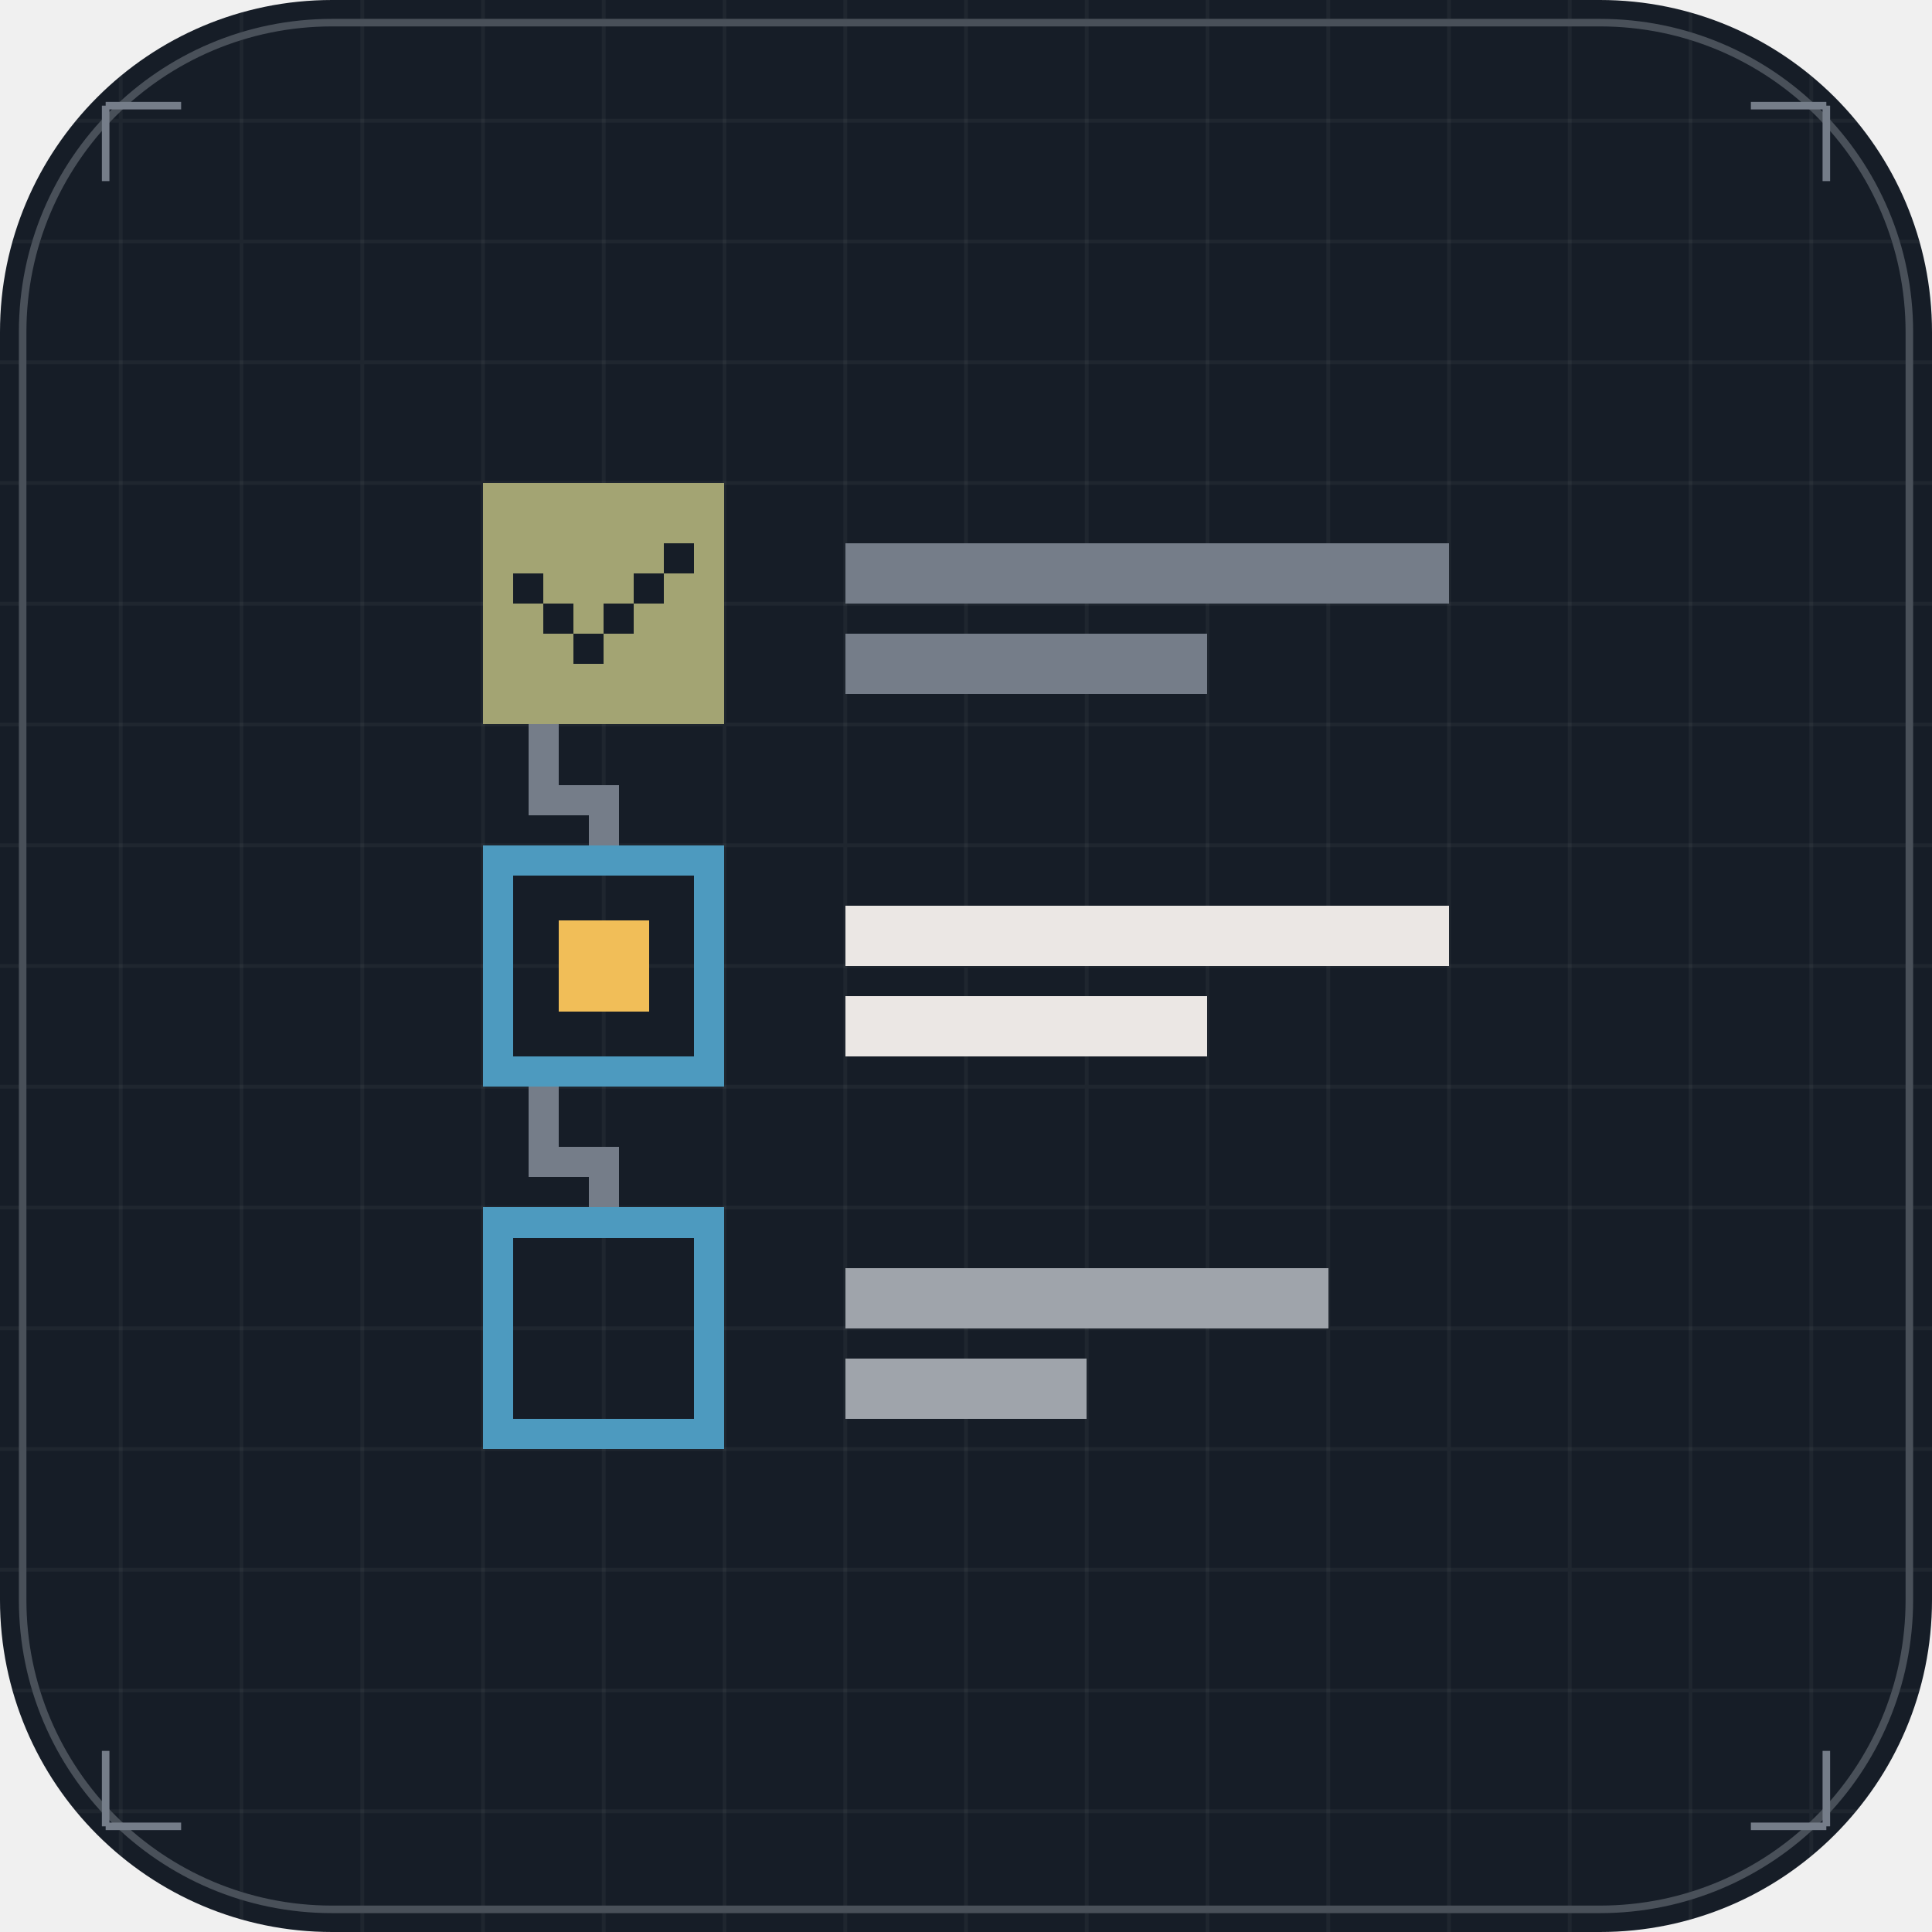
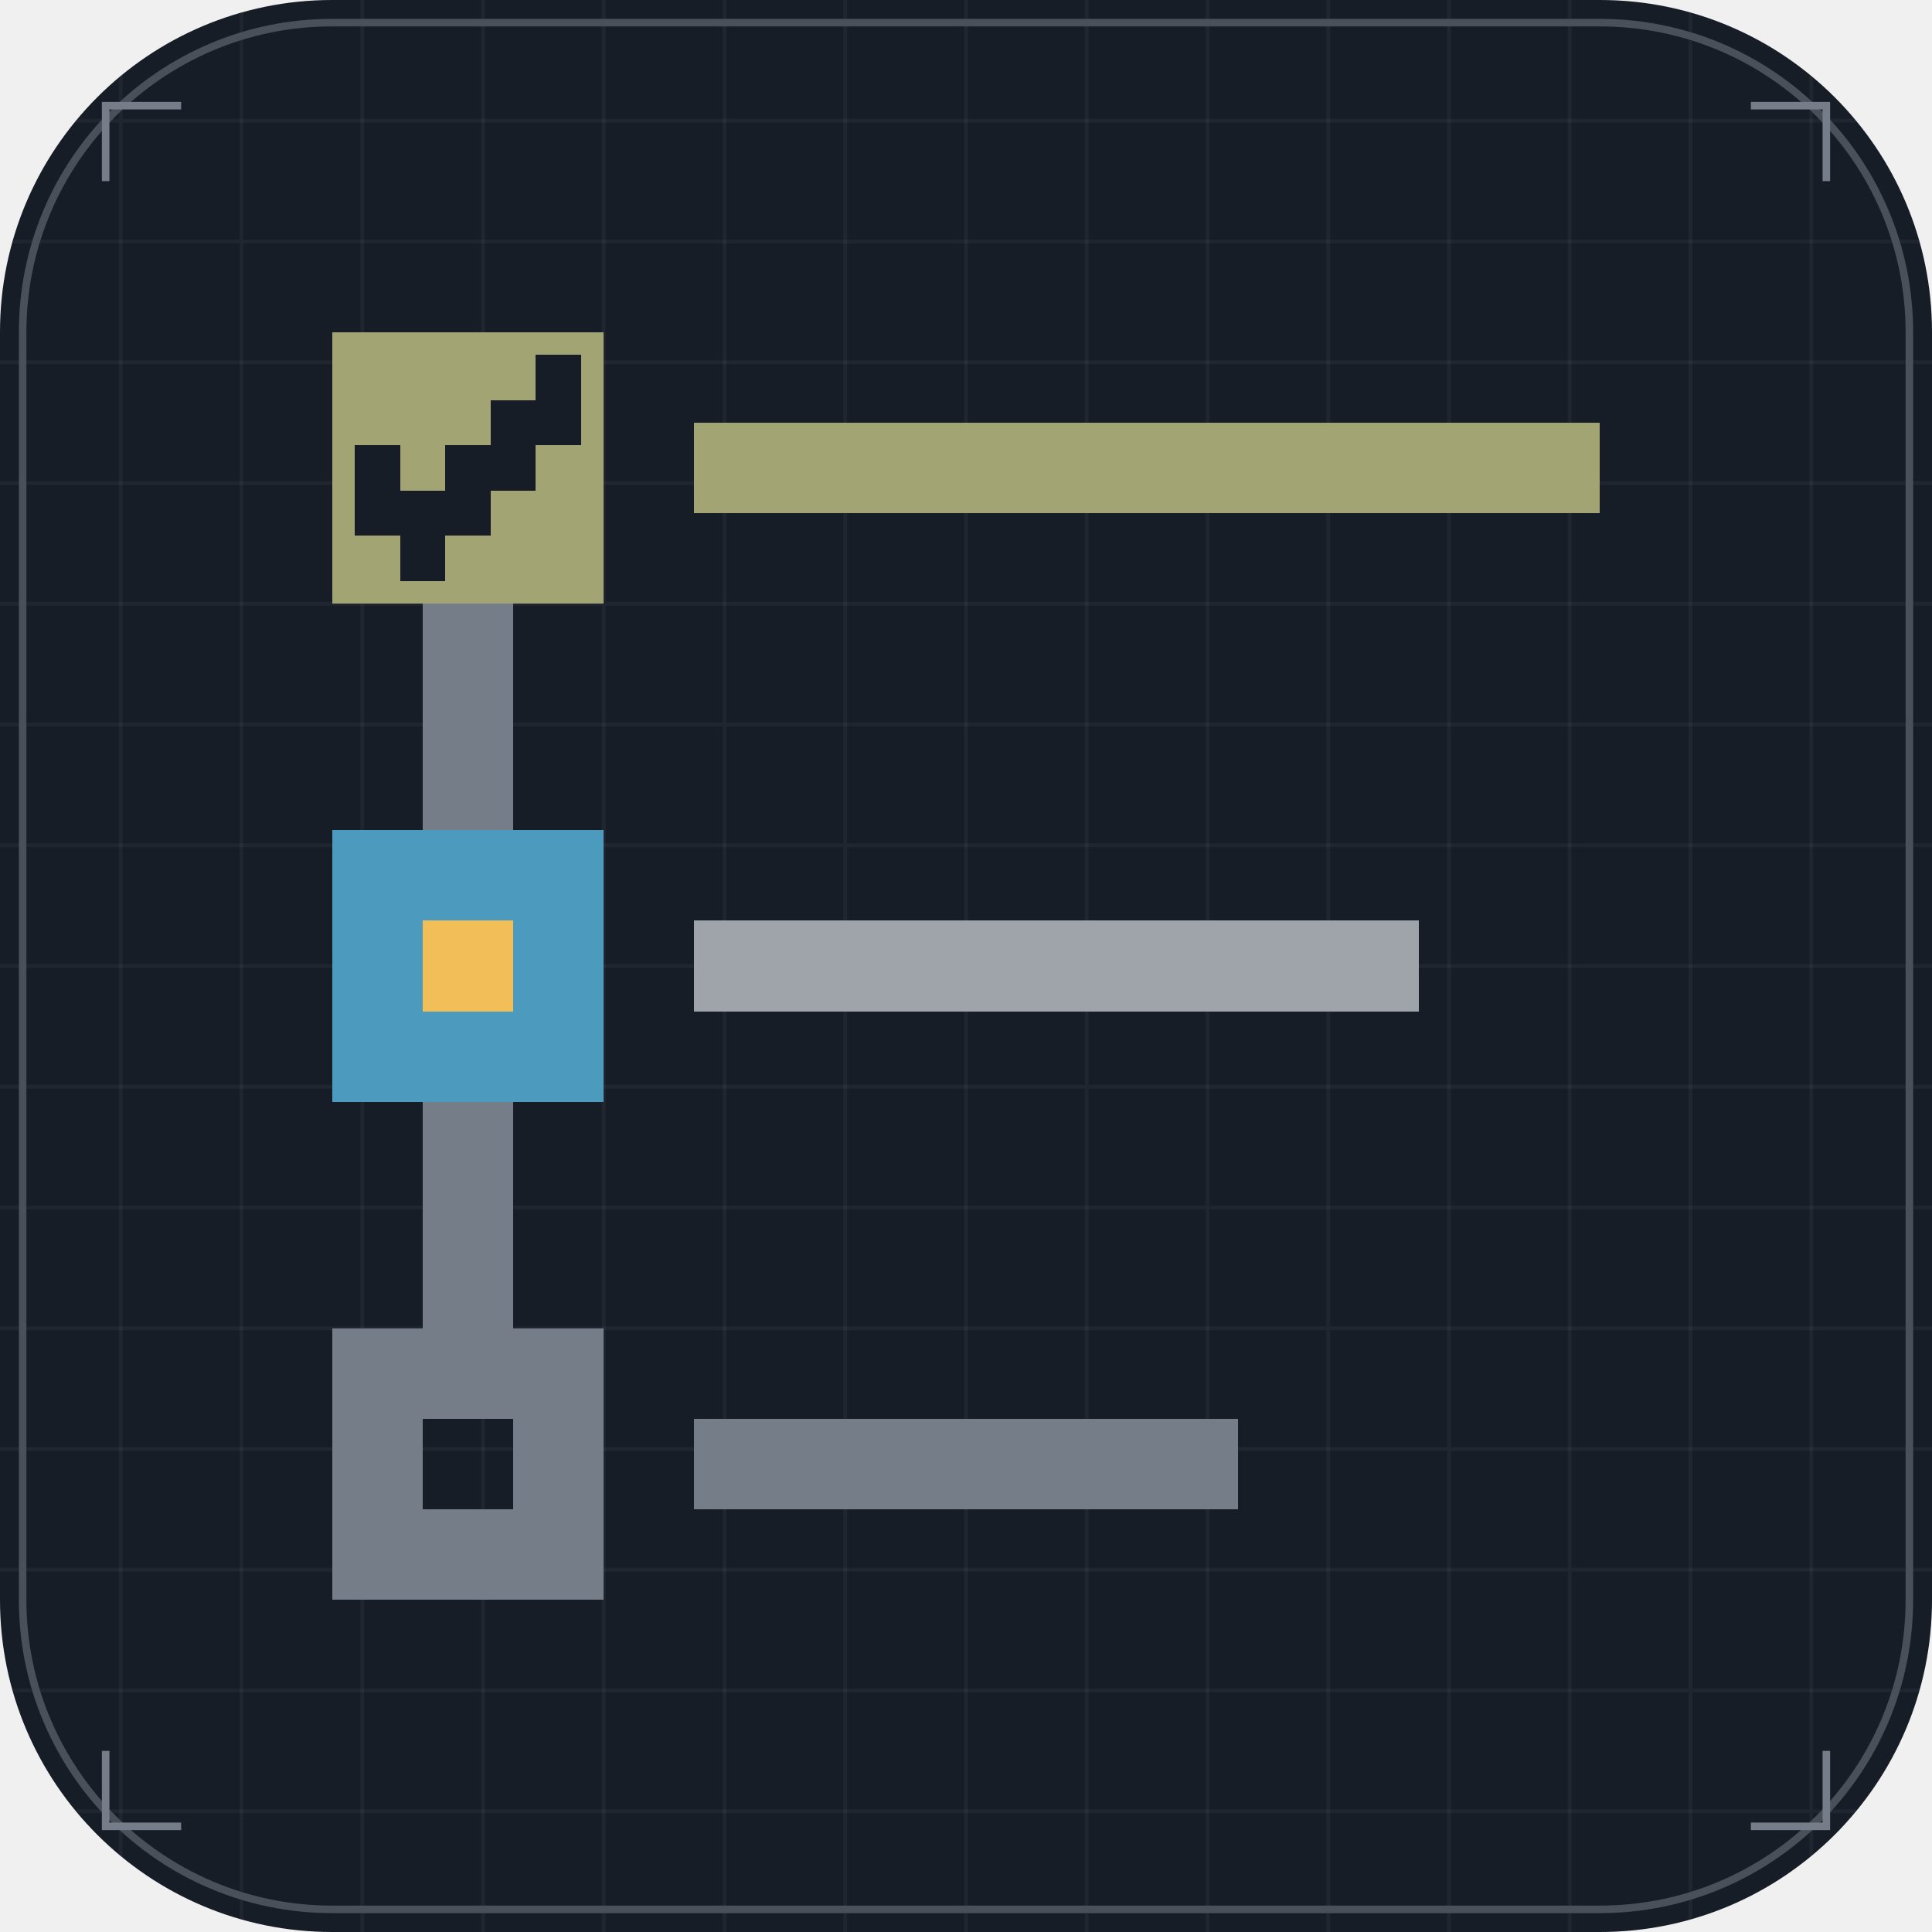
<svg xmlns="http://www.w3.org/2000/svg" viewBox="0 0 512 512" width="512" height="512">
  <rect width="512" height="512" rx="88" fill="#161d27" />
  <clipPath id="c">
    <rect width="512" height="512" rx="88" />
  </clipPath>
-   <g clip-path="url(#c)">
-     <path d="M32 0V512M0 32H512" stroke="#fff" stroke-opacity=".04" stroke-width="1" />
-     <path d="M64 0V512M0 64H512" stroke="#fff" stroke-opacity=".04" stroke-width="1" />
-     <path d="M96 0V512M0 96H512" stroke="#fff" stroke-opacity=".04" stroke-width="1" />
-     <path d="M128 0V512M0 128H512" stroke="#fff" stroke-opacity=".04" stroke-width="1" />
-     <path d="M160 0V512M0 160H512" stroke="#fff" stroke-opacity=".04" stroke-width="1" />
-     <path d="M192 0V512M0 192H512" stroke="#fff" stroke-opacity=".04" stroke-width="1" />
-     <path d="M224 0V512M0 224H512" stroke="#fff" stroke-opacity=".04" stroke-width="1" />
-     <path d="M256 0V512M0 256H512" stroke="#fff" stroke-opacity=".04" stroke-width="1" />
-     <path d="M288 0V512M0 288H512" stroke="#fff" stroke-opacity=".04" stroke-width="1" />
-     <path d="M320 0V512M0 320H512" stroke="#fff" stroke-opacity=".04" stroke-width="1" />
-     <path d="M352 0V512M0 352H512" stroke="#fff" stroke-opacity=".04" stroke-width="1" />
-     <path d="M384 0V512M0 384H512" stroke="#fff" stroke-opacity=".04" stroke-width="1" />
-     <path d="M416 0V512M0 416H512" stroke="#fff" stroke-opacity=".04" stroke-width="1" />
-     <path d="M448 0V512M0 448H512" stroke="#fff" stroke-opacity=".04" stroke-width="1" />
-     <path d="M480 0V512M0 480H512" stroke="#fff" stroke-opacity=".04" stroke-width="1" />
+   <g clip-path="url(#c)" stroke="#fff" stroke-opacity=".04">
+     <path d="M32 0V512M0 32H512" />
+     <path d="M64 0V512M0 64H512" />
+     <path d="M96 0V512M0 96H512" />
+     <path d="M128 0V512M0 128H512" />
+     <path d="M160 0V512M0 160H512" />
+     <path d="M192 0V512M0 192H512" />
+     <path d="M224 0V512M0 224H512" />
+     <path d="M256 0V512M0 256H512" />
+     <path d="M288 0V512M0 288H512" />
+     <path d="M320 0V512M0 320H512" />
+     <path d="M352 0V512M0 352H512" />
+     <path d="M384 0V512M0 384H512" />
+     <path d="M416 0V512M0 416H512" />
+     <path d="M448 0V512M0 448H512" />
+     <path d="M480 0V512M0 480H512" />
  </g>
  <rect x="6" y="6" width="500" height="500" rx="82" fill="none" stroke="#495059" stroke-width="2" />
-   <path d="M28 28H48M28 28V48" stroke="#757d89" stroke-width="2" fill="none" />
-   <path d="M28 484H48M28 484V464" stroke="#757d89" stroke-width="2" fill="none" />
-   <path d="M484 28H464M484 28V48" stroke="#757d89" stroke-width="2" fill="none" />
-   <path d="M484 484H464M484 484V464" stroke="#757d89" stroke-width="2" fill="none" />
+   <g stroke="#757d89" stroke-width="2" fill="none">
+     <path d="M28 48V28H48M464 28H484V48M28 464V484H48M464 484H484V464" />
+   </g>
  <g shape-rendering="crispEdges">
-     <rect x="140" y="192" width="8" height="16" fill="#757d89" />
-     <rect x="140" y="208" width="24" height="8" fill="#757d89" />
-     <rect x="156" y="216" width="8" height="8" fill="#757d89" />
-     <rect x="140" y="288" width="8" height="16" fill="#757d89" />
-     <rect x="140" y="304" width="24" height="8" fill="#757d89" />
-     <rect x="156" y="312" width="8" height="8" fill="#757d89" />
-     <rect x="128" y="128" width="64" height="64" fill="#a3a473" />
-     <rect x="136" y="152" width="8" height="8" fill="#161d27" />
-     <rect x="144" y="160" width="8" height="8" fill="#161d27" />
-     <rect x="152" y="168" width="8" height="8" fill="#161d27" />
-     <rect x="160" y="160" width="8" height="8" fill="#161d27" />
-     <rect x="168" y="152" width="8" height="8" fill="#161d27" />
-     <rect x="176" y="144" width="8" height="8" fill="#161d27" />
-     <rect x="128" y="224" width="64" height="8" fill="#4D9ABF" />
-     <rect x="128" y="280" width="64" height="8" fill="#4D9ABF" />
-     <rect x="128" y="224" width="8" height="64" fill="#4D9ABF" />
-     <rect x="184" y="224" width="8" height="64" fill="#4D9ABF" />
-     <rect x="128" y="320" width="64" height="8" fill="#4D9ABF" />
-     <rect x="128" y="376" width="64" height="8" fill="#4D9ABF" />
-     <rect x="128" y="320" width="8" height="64" fill="#4D9ABF" />
-     <rect x="184" y="320" width="8" height="64" fill="#4D9ABF" />
-     <rect x="148" y="244" width="24" height="24" fill="#F1BE58" />
-     <rect x="224" y="144" width="160" height="16" fill="#757d89" />
-     <rect x="224" y="168" width="96" height="16" fill="#757d89" />
-     <rect x="224" y="240" width="160" height="16" fill="#ebe7e4" />
-     <rect x="224" y="264" width="96" height="16" fill="#ebe7e4" />
-     <rect x="224" y="336" width="128" height="16" fill="#9fa4ab" />
-     <rect x="224" y="360" width="64" height="16" fill="#9fa4ab" />
+     <rect x="112" y="160" width="24" height="60" fill="#757d89" />
+     <rect x="112" y="292" width="24" height="60" fill="#757d89" />
+     <rect x="88" y="88" width="72" height="72" fill="#a3a473" />
+     <rect x="142" y="94" width="12" height="12" fill="#161d27" />
+     <rect x="130" y="106" width="12" height="12" fill="#161d27" />
+     <rect x="142" y="106" width="12" height="12" fill="#161d27" />
+     <rect x="94" y="118" width="12" height="12" fill="#161d27" />
+     <rect x="118" y="118" width="12" height="12" fill="#161d27" />
+     <rect x="130" y="118" width="12" height="12" fill="#161d27" />
+     <rect x="94" y="130" width="12" height="12" fill="#161d27" />
+     <rect x="106" y="130" width="12" height="12" fill="#161d27" />
+     <rect x="118" y="130" width="12" height="12" fill="#161d27" />
+     <rect x="106" y="142" width="12" height="12" fill="#161d27" />
+     <rect x="184" y="112" width="240" height="24" fill="#a3a473" />
+     <rect x="88" y="220" width="72" height="24" fill="#4D9ABF" />
+     <rect x="88" y="268" width="72" height="24" fill="#4D9ABF" />
+     <rect x="88" y="244" width="24" height="24" fill="#4D9ABF" />
+     <rect x="136" y="244" width="24" height="24" fill="#4D9ABF" />
+     <rect x="112" y="244" width="24" height="24" fill="#F1BE58" />
+     <rect x="184" y="244" width="192" height="24" fill="#9fa4ab" />
+     <rect x="88" y="352" width="72" height="24" fill="#757d89" />
+     <rect x="88" y="400" width="72" height="24" fill="#757d89" />
+     <rect x="88" y="376" width="24" height="24" fill="#757d89" />
+     <rect x="136" y="376" width="24" height="24" fill="#757d89" />
+     <rect x="184" y="376" width="144" height="24" fill="#757d89" />
  </g>
</svg>
